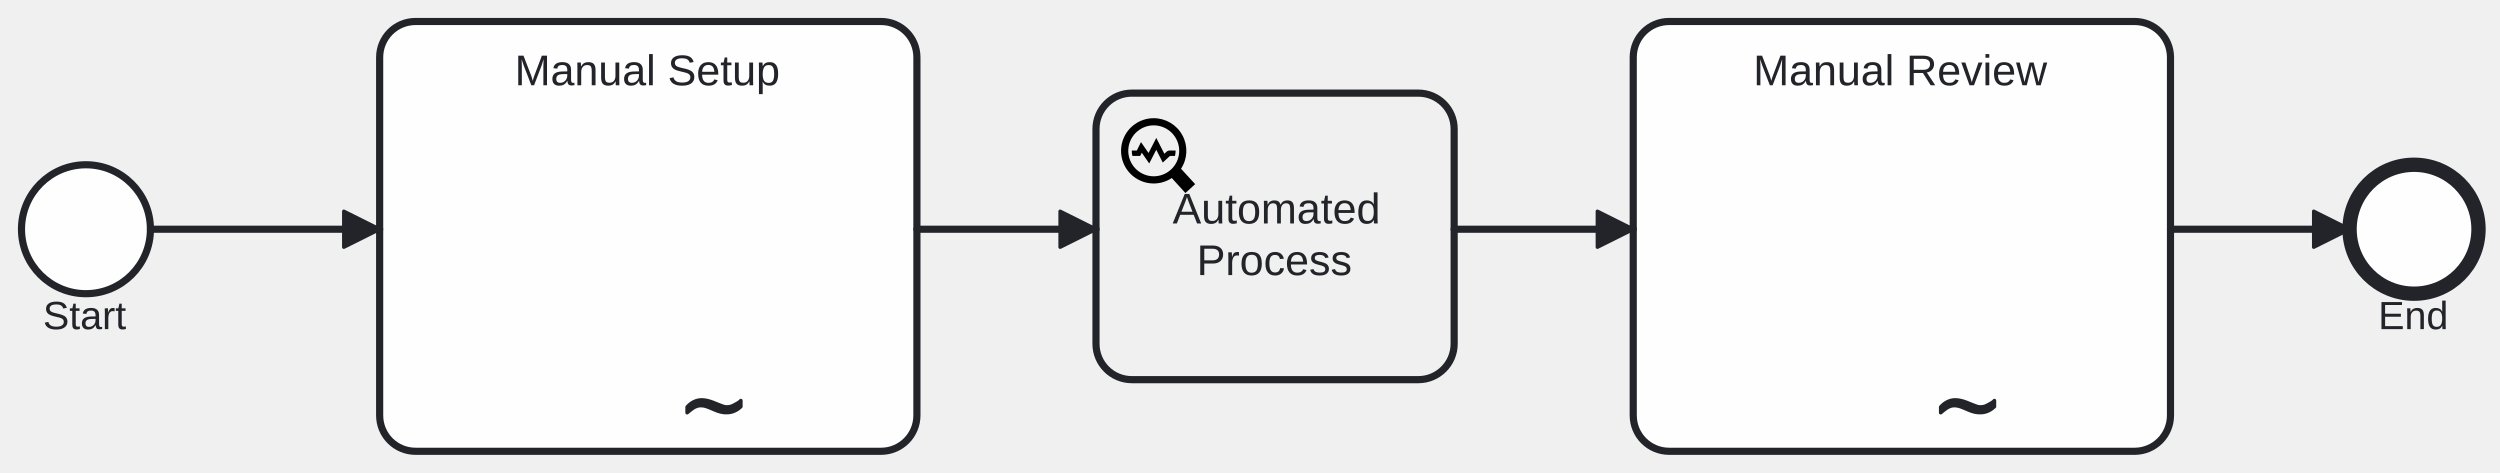
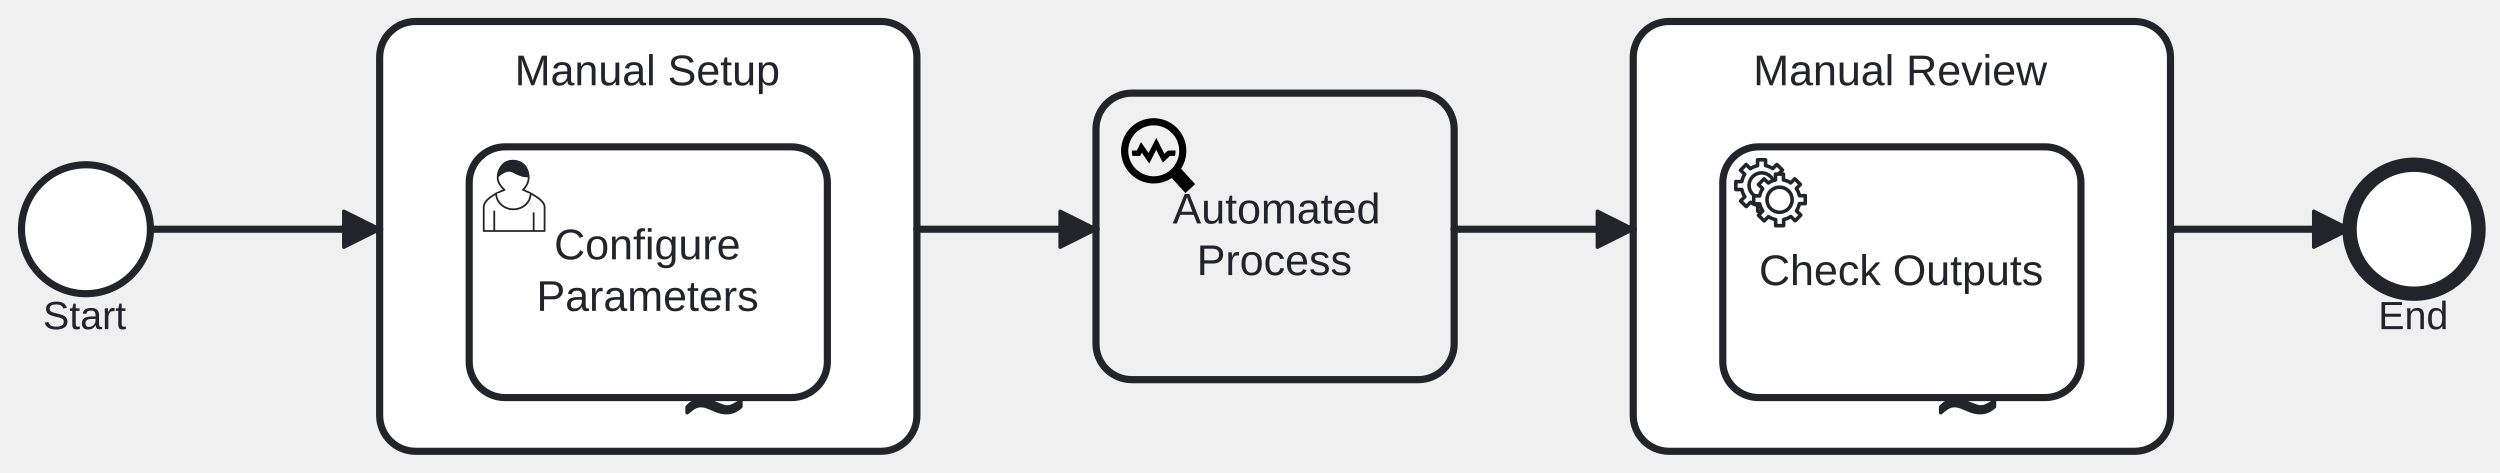
<svg xmlns="http://www.w3.org/2000/svg" width="698" height="132" viewBox="144 154 698 132" version="1.1">
  <defs>
    <marker id="deployment-rel" viewBox="0 0 8 8" refX="8" refY="4" markerWidth="8" markerHeight="8" orient="auto">
      <path d="M 0 0 L 8 4 L 0 8" style="fill: none; stroke-linecap: round; stroke-linejoin: round; stroke: rgb(119, 119, 119); stroke-width: 1px; stroke-dasharray: 2;" />
    </marker>
-     <marker id="sequenceflow-end-white-hsl_225_10_15_-18fx5bsotflivthfr3qpfbtnm" viewBox="0 0 20 20" refX="11" refY="10" markerWidth="10" markerHeight="10" orient="auto">
+     <marker id="sequenceflow-end-white-hsl_225_10_15_-cee0xy0uywkcuu0lq9azq7tgu" viewBox="0 0 20 20" refX="11" refY="10" markerWidth="10" markerHeight="10" orient="auto">
      <path d="M 1 5 L 11 10 L 1 15 Z" style="stroke-linecap: round; stroke-linejoin: round; stroke: rgb(34, 36, 42); stroke-width: 1px; fill: rgb(34, 36, 42);" />
    </marker>
-     <marker id="conditional-default-flow-marker-white-hsl_225_10_15_-18fx5bsotflivthfr3qpfbtnm" viewBox="0 0 20 20" refX="0" refY="10" markerWidth="10" markerHeight="10" orient="auto">
+     <marker id="conditional-default-flow-marker-white-hsl_225_10_15_-cee0xy0uywkcuu0lq9azq7tgu" viewBox="0 0 20 20" refX="0" refY="10" markerWidth="10" markerHeight="10" orient="auto">
      <path d="M 6 4 L 10 16" style="stroke-linecap: round; stroke-linejoin: round; stroke: rgb(34, 36, 42); stroke-width: 2px; fill: white;" />
    </marker>
  </defs>
  <g class="djs-group">
    <g class="djs-element djs-shape" data-element-id="StartEvent_1" transform="matrix(1 0 0 1 150 200)" style="display: block;">
      <g class="djs-visual">
        <circle cx="18" cy="18" r="18" style="stroke-linecap: round; stroke-linejoin: round; stroke: rgb(34, 36, 42); stroke-width: 2px; fill: white; fill-opacity: 0.95;" />
      </g>
      <rect class="djs-hit djs-hit-all" x="0" y="0" width="36" height="36" style="fill: none; stroke-opacity: 0; stroke: white; stroke-width: 15px;" />
      <rect x="-6" y="-6" rx="4" width="48" height="48" class="djs-outline" style="fill: none;" />
    </g>
  </g>
  <g class="djs-group">
    <g class="djs-element djs-shape" data-element-id="StartEvent_1_label" transform="matrix(1 0 0 1 156 236)" style="display: block;">
      <g class="djs-visual">
        <text lineHeight="1.2" class="djs-label" style="font-family: Arial, sans-serif; font-size: 11px; font-weight: normal; fill: rgb(34, 36, 42);">
          <tspan x="0" y="9.9">Start</tspan>
        </text>
      </g>
      <rect class="djs-hit djs-hit-all" x="0" y="0" width="25" height="14" style="fill: none; stroke-opacity: 0; stroke: white; stroke-width: 15px;" />
      <rect x="-6" y="-6" rx="4" width="37" height="26" class="djs-outline" style="fill: none;" />
    </g>
  </g>
  <g class="djs-group">
    <g class="djs-element djs-shape" data-element-id="AdHoc_1" transform="matrix(1 0 0 1 250 160)" style="display: block;">
      <g class="djs-visual">
        <rect x="0" y="0" width="150" height="120" rx="10" ry="10" style="stroke-linecap: round; stroke-linejoin: round; stroke: rgb(34, 36, 42); stroke-width: 2px; fill: white; fill-opacity: 0.95;" />
        <text lineHeight="1.2" class="djs-label" style="font-family: Arial, sans-serif; font-size: 12px; font-weight: normal; fill: rgb(34, 36, 42);">
          <tspan x="37.712" y="17.8">Manual Setup</tspan>
        </text>
        <path data-marker="adhoc" d="m 85,105 m 0.845,2.644 c 1.055,-1.238 2.643,-2.079 4.297,-1.98 2.052,0.081 3.856,1.158 5.761,1.791 1.064,0.341 2.245,0.144 3.188,-0.438 0.617,-0.336 1.278,-0.641 1.754,-1.175 0,0.56 0,1.12 0,1.681 -0.987,0.962 -2.298,1.624 -3.692,1.662 -1.245,0.093 -2.467,-0.249 -3.595,-0.748 -1.358,-0.56 -2.751,-1.334 -4.27,-1.181 -1.377,0.146 -2.418,1.137 -3.443,1.968 z" style="fill: rgb(34, 36, 42); stroke-linecap: round; stroke-linejoin: round; stroke: rgb(34, 36, 42); stroke-width: 1px;" />
      </g>
      <rect class="djs-hit djs-hit-no-move" x="0" y="0" width="150" height="120" style="fill: none; stroke-opacity: 0; stroke: white; stroke-width: 15px;" />
      <rect class="djs-hit djs-hit-click-stroke" x="0" y="0" width="150" height="120" style="fill: none; stroke-opacity: 0; stroke: white; stroke-width: 15px;" />
      <rect class="djs-hit djs-hit-all" x="0" y="0" width="150" height="30" style="fill: none; stroke-opacity: 0; stroke: white; stroke-width: 15px;" />
      <rect x="-6" y="-6" rx="4" width="162" height="132" class="djs-outline" style="fill: none;" />
    </g>
+     <g class="djs-children">
+       <g class="djs-group">
+         <g class="djs-element djs-shape" data-element-id="Setup_Task" transform="matrix(1 0 0 1 275 195)" style="display: block;">
+           <g class="djs-visual">
+             <rect x="0" y="0" width="100" height="70" rx="10" ry="10" style="stroke-linecap: round; stroke-linejoin: round; stroke: rgb(34, 36, 42); stroke-width: 2px; fill: white; fill-opacity: 0.95;" />
+             <text lineHeight="1.2" class="djs-label" style="font-family: Arial, sans-serif; font-size: 12px; font-weight: normal; fill: rgb(34, 36, 42);">
+               <tspan x="23.721" y="31.4">Configure </tspan>
+               <tspan x="18.789" y="45.8">Parameters</tspan>
+             </text>
+             <path d="m 15,12 c 0.909,-0.845 1.594,-2.049 1.594,-3.385 0,-2.554 -1.805,-4.622 -4.357,-4.622 -2.552,0 -4.288,2.068 -4.288,4.622 0,1.348 0.974,2.562 1.896,3.405 -0.529,0.187 -5.669,2.097 -5.794,4.756 v 6.718 h 17 v -6.718 c 0,-2.298 -5.528,-4.595 -6.051,-4.776 zm -8,6 l 0,5.5 m 11,0 l 0,-5" style="fill: white; stroke-linecap: round; stroke-linejoin: round; stroke: rgb(34, 36, 42); stroke-width: 0.5px;" />
+             <path d="m 15,12 m 2.162,1.009 c 0,2.447 -2.158,4.431 -4.821,4.431 -2.665,0 -4.822,-1.981 -4.822,-4.431 " style="fill: white; stroke-linecap: round; stroke-linejoin: round; stroke: rgb(34, 36, 42); stroke-width: 0.5px;" />
+             <path d="m 15,12 m -6.9,-3.80 c 0,0 2.251,-2.358 4.274,-1.177 2.024,1.181 4.221,1.537 4.124,0.965 -0.098,-0.57 -0.117,-3.791 -4.191,-4.136 -3.575,0.001 -4.208,3.367 -4.207,4.348 z" style="fill: rgb(34, 36, 42); stroke-linecap: round; stroke-linejoin: round; stroke: rgb(34, 36, 42); stroke-width: 0.5px;" />
+           </g>
+           <rect class="djs-hit djs-hit-all" x="0" y="0" width="100" height="70" style="fill: none; stroke-opacity: 0; stroke: white; stroke-width: 15px;" />
+           <rect x="-6" y="-6" rx="4" width="112" height="82" class="djs-outline" style="fill: none;" />
+         </g>
+       </g>
+     </g>
  </g>
  <g class="djs-group">
    <g class="djs-element djs-shape" data-element-id="Task_Exec" transform="matrix(1 0 0 1 450 180)" style="display: block;">
      <g class="djs-visual">
        <g transform="matrix(0.17, 0, 0, 0.17, 7, 7)">
          <path d="M17.67,53.08h8.22l6.82-13.82L45.14,57.17l12.7-24.75,13.26,26,4.54-4.16,3-1.18H89.56v.53a35.81,35.81,0,0,1-1,8.35H80.35L68.5,72.84l-10.7-21L46.28,74.33,34,56.65,31.39,62H18.63a36.35,36.35,0,0,1-1-8.35v-.53ZM53.61,0A53.63,53.63,0,0,1,98.49,83l23.21,25.29-16,14.63L83.31,98.26A53.62,53.62,0,1,1,53.61,0Zm29.6,24a41.81,41.81,0,1,0,12.28,29.6A41.77,41.77,0,0,0,83.21,24Z" />
        </g>
        <rect x="0" y="0" width="100" height="80" rx="10" ry="10" style="stroke-linecap: round; stroke-linejoin: round; stroke: rgb(34, 36, 42); stroke-width: 2px; fill: white; fill-opacity: 0;" />
        <text lineHeight="1.2" class="djs-label" style="font-family: Arial, sans-serif; font-size: 12px; font-weight: normal; fill: rgb(34, 36, 42);">
          <tspan x="21.381" y="36.4">Automated </tspan>
          <tspan x="28.126" y="50.8">Process</tspan>
        </text>
      </g>
      <rect class="djs-hit djs-hit-all" x="0" y="0" width="100" height="80" style="fill: none; stroke-opacity: 0; stroke: white; stroke-width: 15px;" />
      <rect x="-6" y="-6" rx="4" width="112" height="92" class="djs-outline" style="fill: none;" />
    </g>
  </g>
  <g class="djs-group">
    <g class="djs-element djs-shape" data-element-id="AdHoc_2" transform="matrix(1 0 0 1 600 160)" style="display: block;">
      <g class="djs-visual">
        <rect x="0" y="0" width="150" height="120" rx="10" ry="10" style="stroke-linecap: round; stroke-linejoin: round; stroke: rgb(34, 36, 42); stroke-width: 2px; fill: white; fill-opacity: 0.95;" />
        <text lineHeight="1.2" class="djs-label" style="font-family: Arial, sans-serif; font-size: 12px; font-weight: normal; fill: rgb(34, 36, 42);">
          <tspan x="33.514" y="17.8">Manual Review</tspan>
        </text>
        <path data-marker="adhoc" d="m 85,105 m 0.845,2.644 c 1.055,-1.238 2.643,-2.079 4.297,-1.98 2.052,0.081 3.856,1.158 5.761,1.791 1.064,0.341 2.245,0.144 3.188,-0.438 0.617,-0.336 1.278,-0.641 1.754,-1.175 0,0.56 0,1.12 0,1.681 -0.987,0.962 -2.298,1.624 -3.692,1.662 -1.245,0.093 -2.467,-0.249 -3.595,-0.748 -1.358,-0.56 -2.751,-1.334 -4.27,-1.181 -1.377,0.146 -2.418,1.137 -3.443,1.968 z" style="fill: rgb(34, 36, 42); stroke-linecap: round; stroke-linejoin: round; stroke: rgb(34, 36, 42); stroke-width: 1px;" />
      </g>
      <rect class="djs-hit djs-hit-no-move" x="0" y="0" width="150" height="120" style="fill: none; stroke-opacity: 0; stroke: white; stroke-width: 15px;" />
      <rect class="djs-hit djs-hit-click-stroke" x="0" y="0" width="150" height="120" style="fill: none; stroke-opacity: 0; stroke: white; stroke-width: 15px;" />
      <rect class="djs-hit djs-hit-all" x="0" y="0" width="150" height="30" style="fill: none; stroke-opacity: 0; stroke: white; stroke-width: 15px;" />
      <rect x="-6" y="-6" rx="4" width="162" height="132" class="djs-outline" style="fill: none;" />
    </g>
+     <g class="djs-children">
+       <g class="djs-group">
+         <g class="djs-element djs-shape" data-element-id="Review_Task" transform="matrix(1 0 0 1 625 195)" style="display: block;">
+           <g class="djs-visual">
+             <rect x="0" y="0" width="100" height="70" rx="10" ry="10" style="stroke-linecap: round; stroke-linejoin: round; stroke: rgb(34, 36, 42); stroke-width: 2px; fill: white; fill-opacity: 0.95;" />
+             <text lineHeight="1.2" class="djs-label" style="font-family: Arial, sans-serif; font-size: 12px; font-weight: normal; fill: rgb(34, 36, 42);">
+               <tspan x="10.114" y="38.6">Check Outputs</tspan>
+             </text>
+             <path d="m 12,18 v -1.713 c 0.352,-0.07 0.704,-0.178 1.048,-0.321 0.344,-0.145 0.666,-0.321 0.966,-0.521 l 1.194,1.18 1.567,-1.577 -1.195,-1.18 c 0.403,-0.614 0.683,-1.299 0.825,-2.018 l 1.622,-0.01 v -2.22 l -1.637,0.01 c -0.073,-0.352 -0.178,-0.7 -0.324,-1.044 -0.145,-0.344 -0.321,-0.664 -0.523,-0.962 l 1.131,-1.136 -1.583,-1.563 -1.13,1.136 c -0.614,-0.401 -1.303,-0.681 -2.023,-0.822 l 0.009,-1.619 h -2.241 l 0.004,1.631 c -0.354,0.074 -0.705,0.18 -1.05,0.324 -0.344,0.144 -0.665,0.321 -0.964,0.52 l -1.17,-1.158 -1.567,1.579 1.168,1.157 c -0.403,0.613 -0.683,1.298 -0.825,2.017 l -1.659,0.003 v 2.222 l 1.672,-0.006 c 0.073,0.351 0.18,0.702 0.324,1.045 0.145,0.344 0.321,0.664 0.523,0.961 l -1.199,1.197 1.584,1.56 1.196,-1.193 c 0.614,0.403 1.303,0.682 2.023,0.823 l 7.19e-4,1.699 h 2.227 z m 0.221,-3.996 c -1.789,0.75 -3.858,-0.093 -4.61,-1.874 -0.752,-1.783 0.091,-3.846 1.88,-4.596 1.788,-0.749 3.857,0.093 4.609,1.874 0.752,1.782 -0.091,3.846 -1.88,4.596 z" style="fill: white; stroke-linecap: round; stroke-linejoin: round; stroke: rgb(34, 36, 42); stroke-width: 1px;" />
+             <path d="m 17.2,18 c -1.789,0.75 -3.858,-0.093 -4.61,-1.874 -0.752,-1.783 0.091,-3.846 1.88,-4.596 1.788,-0.749 3.857,0.093 4.609,1.874 0.752,1.782 -0.091,3.846 -1.88,4.596 z" style="fill: white; stroke-linecap: round; stroke-linejoin: round; stroke: rgb(34, 36, 42); stroke-width: 0px;" />
+             <path d="m 17,22 v -1.713 c 0.352,-0.07 0.704,-0.178 1.048,-0.321 0.344,-0.145 0.666,-0.321 0.966,-0.521 l 1.194,1.18 1.567,-1.577 -1.195,-1.18 c 0.403,-0.614 0.683,-1.299 0.825,-2.018 l 1.622,-0.01 v -2.22 l -1.637,0.01 c -0.073,-0.352 -0.178,-0.7 -0.324,-1.044 -0.145,-0.344 -0.321,-0.664 -0.523,-0.962 l 1.131,-1.136 -1.583,-1.563 -1.13,1.136 c -0.614,-0.401 -1.303,-0.681 -2.023,-0.822 l 0.009,-1.619 h -2.241 l 0.004,1.631 c -0.354,0.074 -0.705,0.18 -1.05,0.324 -0.344,0.144 -0.665,0.321 -0.964,0.52 l -1.17,-1.158 -1.567,1.579 1.168,1.157 c -0.403,0.613 -0.683,1.298 -0.825,2.017 l -1.659,0.003 v 2.222 l 1.672,-0.006 c 0.073,0.351 0.18,0.702 0.324,1.045 0.145,0.344 0.321,0.664 0.523,0.961 l -1.199,1.197 1.584,1.56 1.196,-1.193 c 0.614,0.403 1.303,0.682 2.023,0.823 l 7.19e-4,1.699 h 2.227 z m 0.221,-3.996 c -1.789,0.75 -3.858,-0.093 -4.61,-1.874 -0.752,-1.783 0.091,-3.846 1.88,-4.596 1.788,-0.749 3.857,0.093 4.609,1.874 0.752,1.782 -0.091,3.846 -1.88,4.596 z" style="fill: white; stroke-linecap: round; stroke-linejoin: round; stroke: rgb(34, 36, 42); stroke-width: 1px;" />
+           </g>
+           <rect class="djs-hit djs-hit-all" x="0" y="0" width="100" height="70" style="fill: none; stroke-opacity: 0; stroke: white; stroke-width: 15px;" />
+           <rect x="-6" y="-6" rx="4" width="112" height="82" class="djs-outline" style="fill: none;" />
+         </g>
+       </g>
+     </g>
  </g>
  <g class="djs-group">
    <g class="djs-element djs-shape" data-element-id="EndEvent_1" transform="matrix(1 0 0 1 800 200)" style="display: block;">
      <g class="djs-visual">
        <circle cx="18" cy="18" r="18" style="stroke-linecap: round; stroke-linejoin: round; stroke: rgb(34, 36, 42); stroke-width: 4px; fill: white; fill-opacity: 0.95;" />
      </g>
      <rect class="djs-hit djs-hit-all" x="0" y="0" width="36" height="36" style="fill: none; stroke-opacity: 0; stroke: white; stroke-width: 15px;" />
      <rect x="-6" y="-6" rx="4" width="48" height="48" class="djs-outline" style="fill: none;" />
    </g>
  </g>
  <g class="djs-group">
    <g class="djs-element djs-shape" data-element-id="EndEvent_1_label" transform="matrix(1 0 0 1 808 236)" style="display: block;">
      <g class="djs-visual">
        <text lineHeight="1.2" class="djs-label" style="font-family: Arial, sans-serif; font-size: 11px; font-weight: normal; fill: rgb(34, 36, 42);">
          <tspan x="0" y="9.9">End</tspan>
        </text>
      </g>
      <rect class="djs-hit djs-hit-all" x="0" y="0" width="20" height="14" style="fill: none; stroke-opacity: 0; stroke: white; stroke-width: 15px;" />
      <rect x="-6" y="-6" rx="4" width="32" height="26" class="djs-outline" style="fill: none;" />
    </g>
  </g>
  <g class="djs-group">
    <g class="djs-element djs-connection" data-element-id="Flow_1" style="display: block;">
      <g class="djs-visual">
-         <path data-corner-radius="5" style="fill: none; stroke-linecap: round; stroke-linejoin: round; stroke: rgb(34, 36, 42); stroke-width: 2px; marker-end: url('#sequenceflow-end-white-hsl_225_10_15_-18fx5bsotflivthfr3qpfbtnm');" d="M186,218L250,218" />
+         <path data-corner-radius="5" style="fill: none; stroke-linecap: round; stroke-linejoin: round; stroke: rgb(34, 36, 42); stroke-width: 2px; marker-end: url('#sequenceflow-end-white-hsl_225_10_15_-cee0xy0uywkcuu0lq9azq7tgu');" d="M186,218L250,218" />
      </g>
      <path d="M186,218L250,218" class="djs-hit djs-hit-stroke" style="fill: none; stroke-opacity: 0; stroke: white; stroke-width: 15px;" />
      <rect x="180" y="212" rx="4" width="76" height="12" class="djs-outline" style="fill: none;" />
    </g>
  </g>
  <g class="djs-group">
    <g class="djs-element djs-connection" data-element-id="Flow_2" style="display: block;">
      <g class="djs-visual">
-         <path data-corner-radius="5" style="fill: none; stroke-linecap: round; stroke-linejoin: round; stroke: rgb(34, 36, 42); stroke-width: 2px; marker-end: url('#sequenceflow-end-white-hsl_225_10_15_-18fx5bsotflivthfr3qpfbtnm');" d="M400,218L450,218" />
+         <path data-corner-radius="5" style="fill: none; stroke-linecap: round; stroke-linejoin: round; stroke: rgb(34, 36, 42); stroke-width: 2px; marker-end: url('#sequenceflow-end-white-hsl_225_10_15_-cee0xy0uywkcuu0lq9azq7tgu');" d="M400,218L450,218" />
      </g>
      <path d="M400,218L450,218" class="djs-hit djs-hit-stroke" style="fill: none; stroke-opacity: 0; stroke: white; stroke-width: 15px;" />
      <rect x="394" y="212" rx="4" width="62" height="12" class="djs-outline" style="fill: none;" />
    </g>
  </g>
  <g class="djs-group">
    <g class="djs-element djs-connection" data-element-id="Flow_3" style="display: block;">
      <g class="djs-visual">
-         <path data-corner-radius="5" style="fill: none; stroke-linecap: round; stroke-linejoin: round; stroke: rgb(34, 36, 42); stroke-width: 2px; marker-end: url('#sequenceflow-end-white-hsl_225_10_15_-18fx5bsotflivthfr3qpfbtnm');" d="M550,218L600,218" />
+         <path data-corner-radius="5" style="fill: none; stroke-linecap: round; stroke-linejoin: round; stroke: rgb(34, 36, 42); stroke-width: 2px; marker-end: url('#sequenceflow-end-white-hsl_225_10_15_-cee0xy0uywkcuu0lq9azq7tgu');" d="M550,218L600,218" />
      </g>
      <path d="M550,218L600,218" class="djs-hit djs-hit-stroke" style="fill: none; stroke-opacity: 0; stroke: white; stroke-width: 15px;" />
      <rect x="544" y="212" rx="4" width="62" height="12" class="djs-outline" style="fill: none;" />
    </g>
  </g>
  <g class="djs-group">
    <g class="djs-element djs-connection" data-element-id="Flow_4" style="display: block;">
      <g class="djs-visual">
-         <path data-corner-radius="5" style="fill: none; stroke-linecap: round; stroke-linejoin: round; stroke: rgb(34, 36, 42); stroke-width: 2px; marker-end: url('#sequenceflow-end-white-hsl_225_10_15_-18fx5bsotflivthfr3qpfbtnm');" d="M750,218L800,218" />
+         <path data-corner-radius="5" style="fill: none; stroke-linecap: round; stroke-linejoin: round; stroke: rgb(34, 36, 42); stroke-width: 2px; marker-end: url('#sequenceflow-end-white-hsl_225_10_15_-cee0xy0uywkcuu0lq9azq7tgu');" d="M750,218L800,218" />
      </g>
      <path d="M750,218L800,218" class="djs-hit djs-hit-stroke" style="fill: none; stroke-opacity: 0; stroke: white; stroke-width: 15px;" />
      <rect x="744" y="212" rx="4" width="62" height="12" class="djs-outline" style="fill: none;" />
    </g>
  </g>
</svg>
